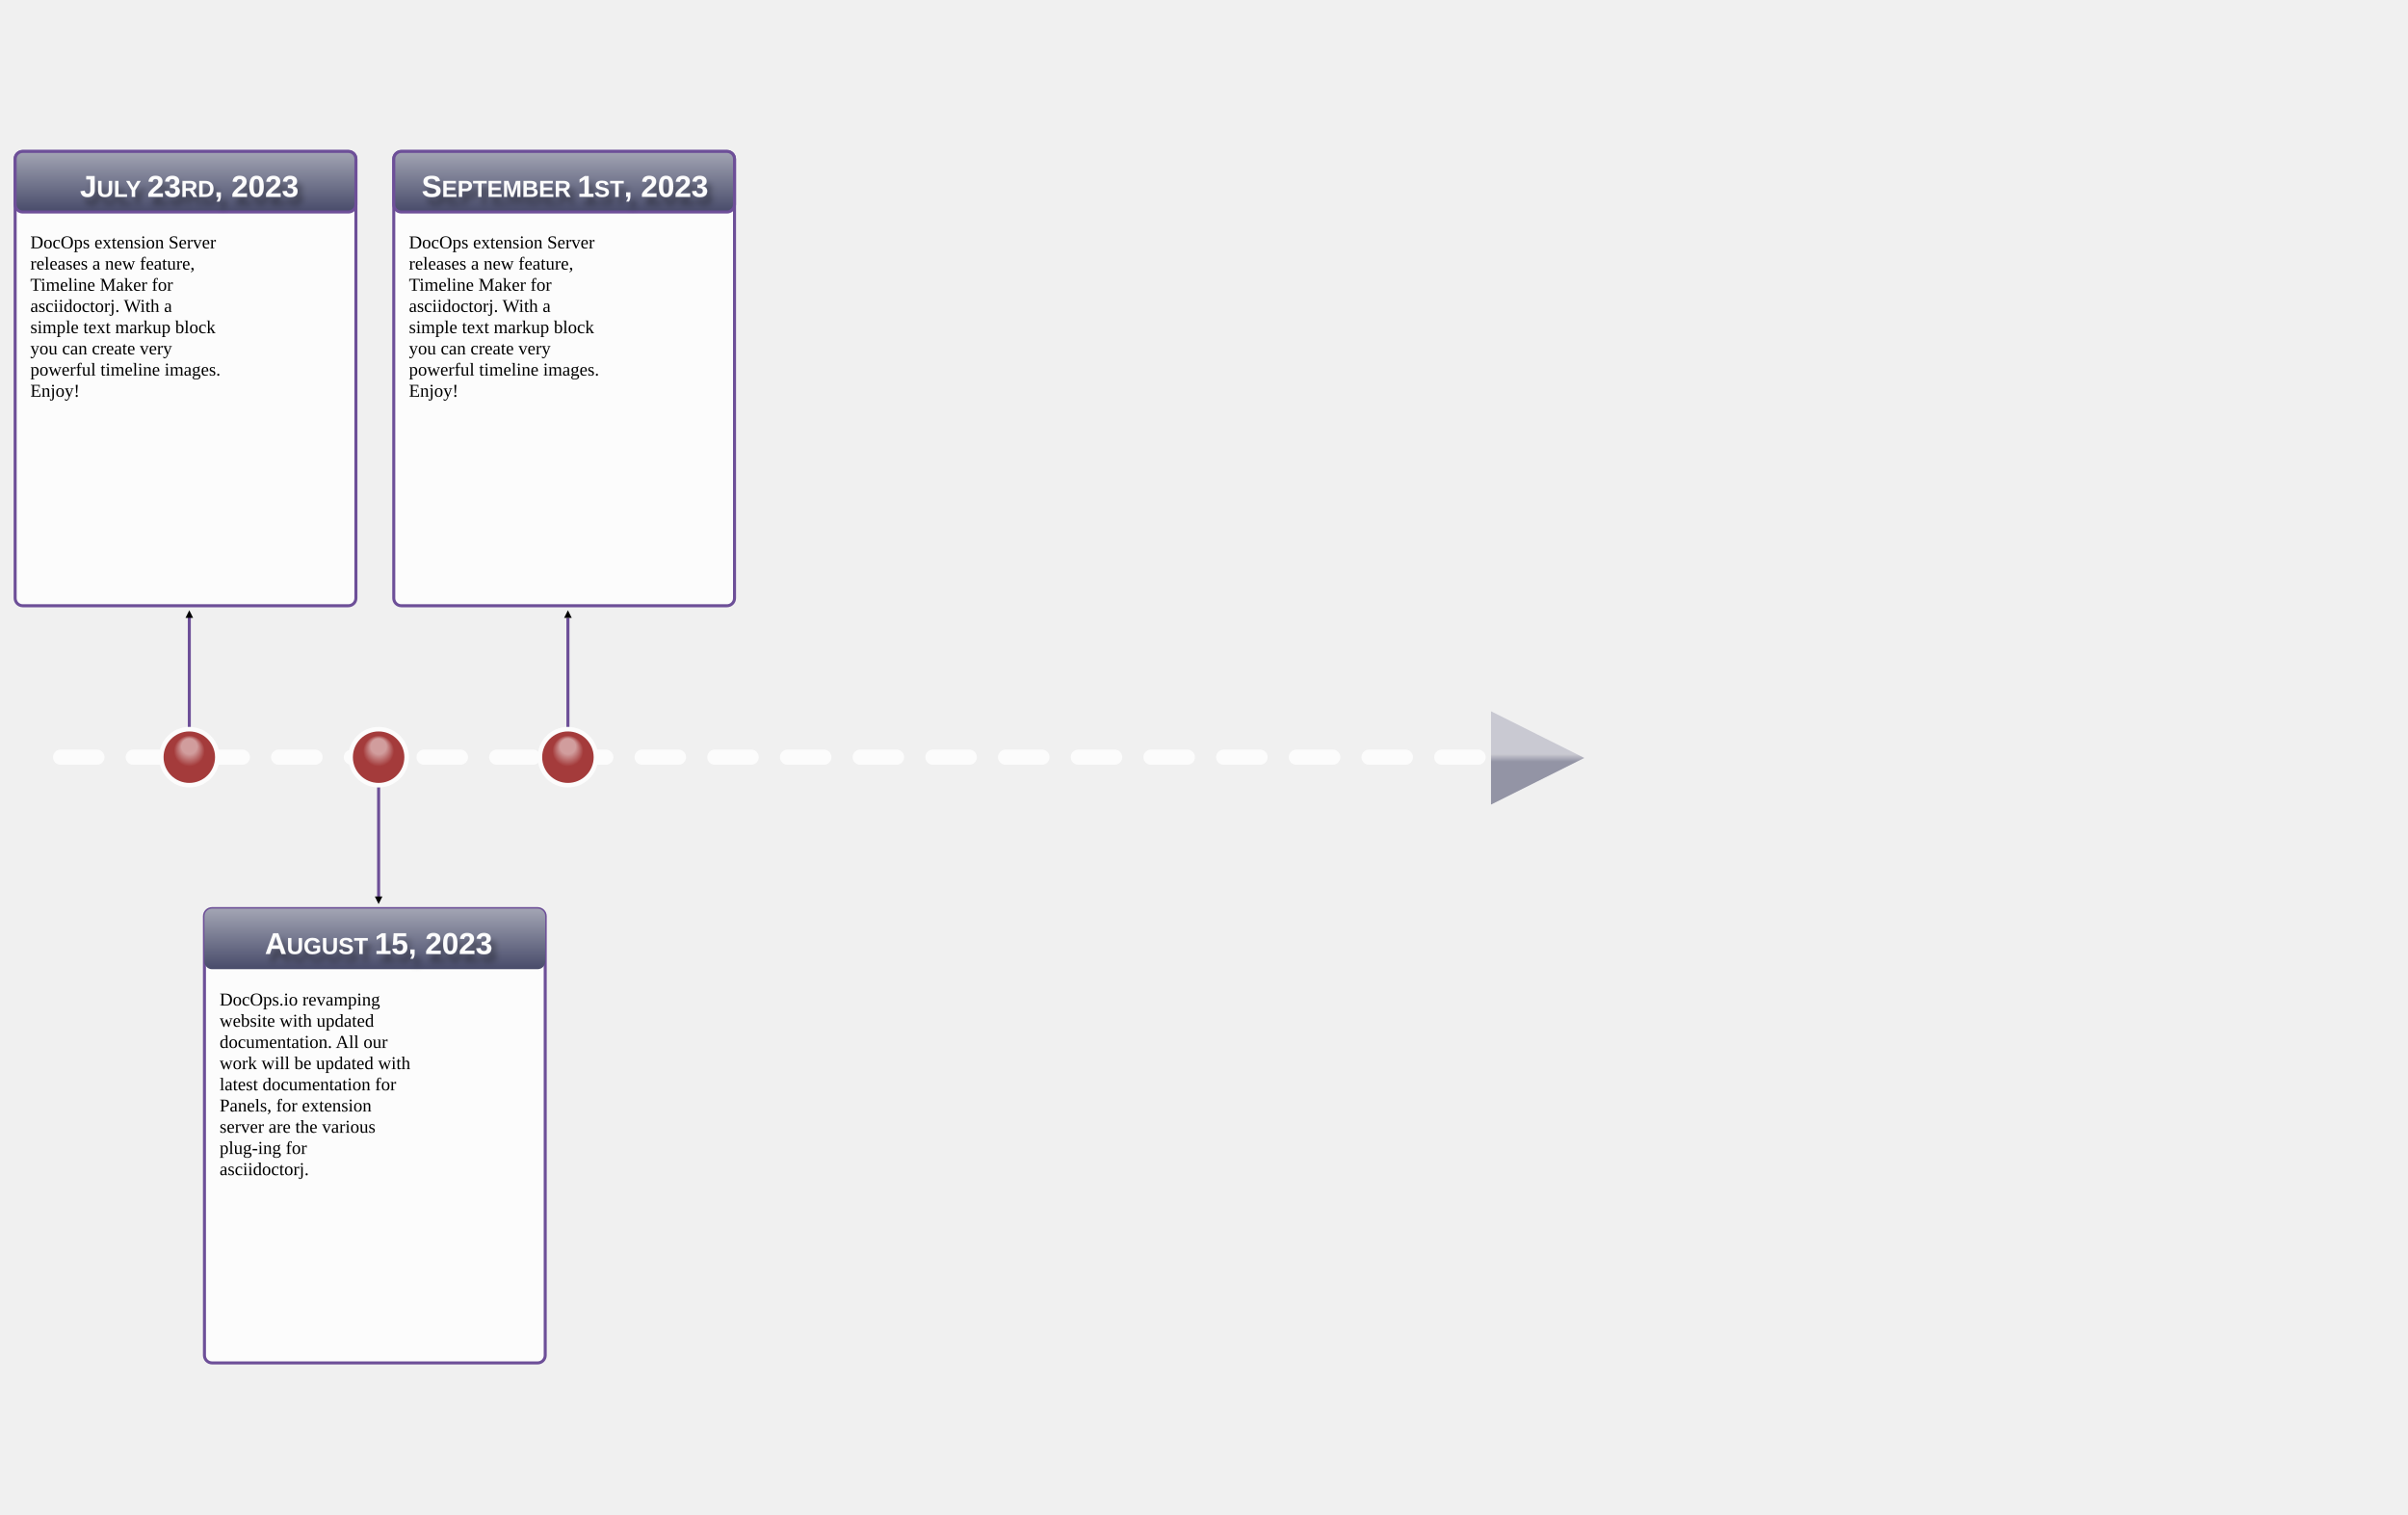
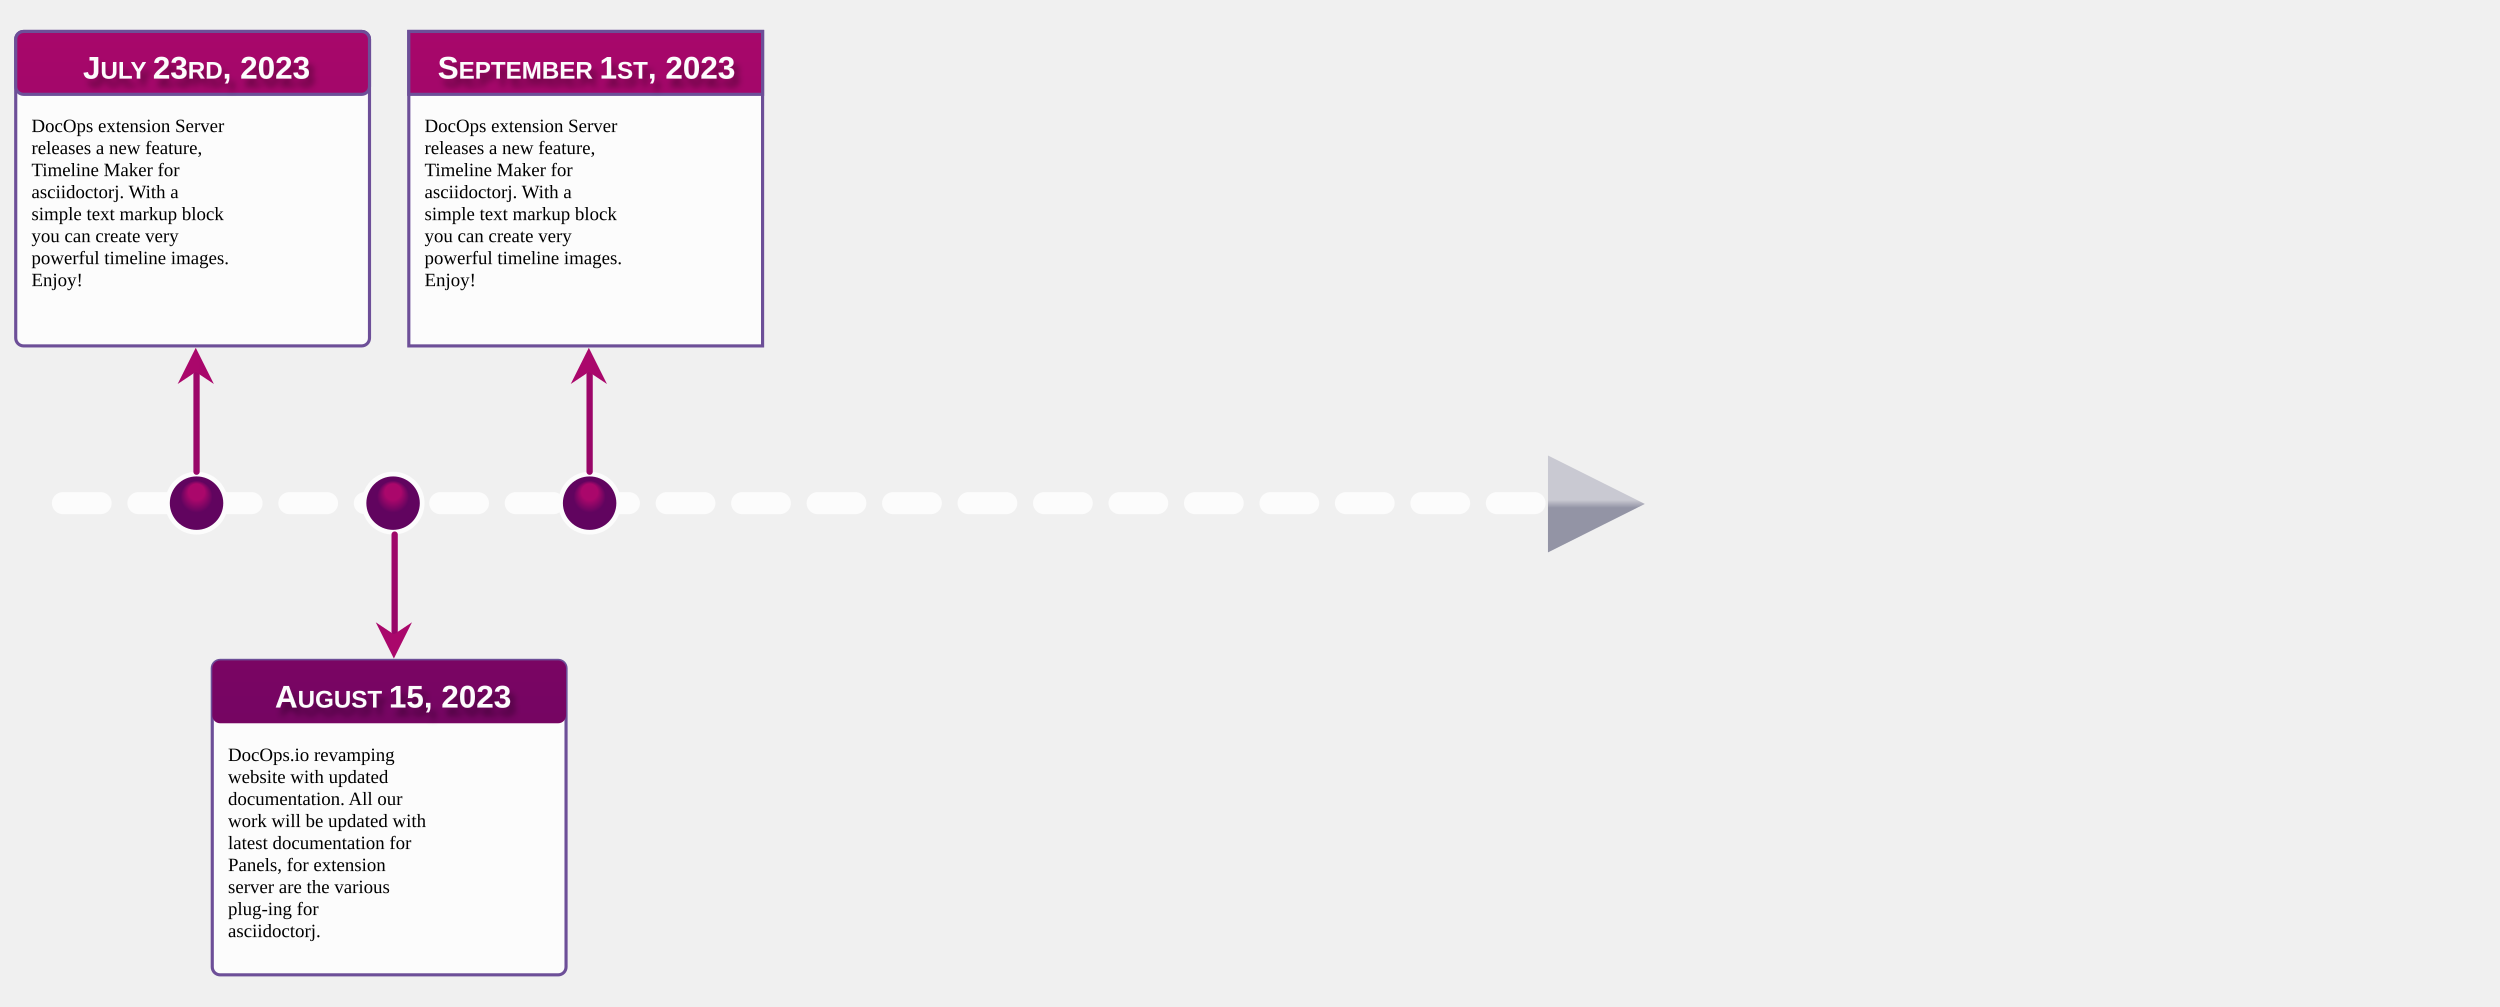
- <svg xmlns="http://www.w3.org/2000/svg" xmlns:xlink="http://www.w3.org/1999/xlink" width="1590.0" height="1000" viewBox="0 0 1590.0 1000.0">
+ <svg xmlns="http://www.w3.org/2000/svg" xmlns:xlink="http://www.w3.org/1999/xlink" width="1590.0" height="640" viewBox="0 0 1590.0 640.0">
  <defs>
    <filter id="buttonBlur">
      <feGaussianBlur in="SourceAlpha" stdDeviation="2" result="blur" />
      <feOffset in="blur" dy="2" result="offsetBlur" />
      <feMerge>
        <feMergeNode in="offsetBlur" />
        <feMergeNode in="SourceGraphic" />
      </feMerge>
    </filter>
    <linearGradient id="overlayGrad" gradientUnits="userSpaceOnUse" x1="95" y1="-20" x2="95" y2="70">
      <stop offset="0" stop-color="#000000" stop-opacity="0.5" />
      <stop offset="1" stop-color="#000000" stop-opacity="0" />
    </linearGradient>
    <filter id="topshineBlur">
      <feGaussianBlur stdDeviation="0.93" />
    </filter>
    <linearGradient id="topshineGrad" gradientUnits="userSpaceOnUse" x1="95" y1="0" x2="95" y2="40">
      <stop offset="0" stop-color="#ffffff" stop-opacity="1" />
      <stop offset="1" stop-color="#ffffff" stop-opacity="0" />
    </linearGradient>
    <filter id="bottomshine">
      <feGaussianBlur stdDeviation="0.95" />
    </filter>
+     <linearGradient id="headerLight25" x2="0%" y2="100%" gradientUnits="userSpaceOnUse">
+       <stop class="stop1" offset="0%" stop-color="#aa076b" />
+       <stop class="stop3" offset="100%" stop-color="#61045f" />
+     </linearGradient>
    <radialGradient id="grad0" cx="50%" cy="50%" r="50%" fx="50%" fy="20%">
      <stop offset="30%" style="stop-color:#a2b0c6; stop-opacity:1" />
      <stop offset="60%" style="stop-color:#45618E; stop-opacity:1" />
    </radialGradient>
    <radialGradient id="grad1" cx="50%" cy="50%" r="50%" fx="50%" fy="20%">
-       <stop offset="30%" style="stop-color:#d19d9d; stop-opacity:1" />
-       <stop offset="60%" style="stop-color:#A43B3B; stop-opacity:1" />
+       <stop offset="30%" style="stop-color:#aa076b; stop-opacity:1" />
+       <stop offset="60%" style="stop-color:#61045f; stop-opacity:1" />
    </radialGradient>
    <linearGradient id="arrowColor" x2="0%" y2="100%">
      <stop class="stop1" offset="0%" stop-color="#c9c9d2" />
      <stop class="stop2" offset="50%" stop-color="#aeaebb" />
      <stop class="stop3" offset="100%" stop-color="#9394a5" />
    </linearGradient>
    <linearGradient id="topBar" x2="0%" y2="100%">
      <stop class="stop1" offset="0%" stop-color="#a3a5b4" />
      <stop class="stop2" offset="50%" stop-color="#75788f" />
      <stop class="stop3" offset="100%" stop-color="#484b6a" />
    </linearGradient>
    <style>
            .glass:after, .glass:before {
                content: "";
                display: block;
                position: absolute
            }

            .glass {
                overflow: hidden;
                color: #fff;
                text-shadow: 0 1px 2px rgba(0, 0, 0, .7);
                background-image: radial-gradient(circle at center, rgba(0, 167, 225, .25), rgba(0, 110, 149, .5));
                box-shadow: 0 5px 10px rgba(0, 0, 0, .75), inset 0 0 0 2px rgba(0, 0, 0, .3), inset 0 -6px 6px -3px rgba(0, 129, 174, .2);
                position: relative
            }

            .glass:after {
                background: rgba(0, 167, 225, .2);
                z-index: 0;
                height: 100%;
                width: 100%;
                top: 0;
                left: 0;
                backdrop-filter: blur(3px) saturate(400%);
                -webkit-backdrop-filter: blur(3px) saturate(400%)
            }

            .glass:before {
                width: calc(100% - 4px);
                height: 35px;
                background-image: linear-gradient(rgba(255, 255, 255, .7), rgba(255, 255, 255, 0));
                top: 2px;
                left: 2px;
                border-radius: 30px 30px 200px 200px;
                opacity: .7
            }

            .glass:hover {
                text-shadow: 0 1px 2px rgba(0, 0, 0, .9)
            }

            .glass:hover:before {
                opacity: 1
            }

            .glass:active {
                text-shadow: 0 0 2px rgba(0, 0, 0, .9);
                box-shadow: 0 3px 8px rgba(0, 0, 0, .75), inset 0 0 0 2px rgba(0, 0, 0, .3), inset 0 -6px 6px -3px rgba(0, 129, 174, .2)
            }

            .glass:active:before {
                height: 25px
            }

            .raise {
                pointer-events: bounding-box;
                opacity: 1;
                filter: drop-shadow(3px 5px 2px rgb(0 0 0 / 0.4));
            }

            .raiseText {
                pointer-events: bounding-box;
                opacity: 1;
                filter: drop-shadow(3px 5px 2px rgb(0 0 0 / 0.4));
            }
        </style>
+     <path id="vconnector" d="M135,100 v62" stroke-width="4" stroke-linecap="round" stroke-linejoin="round" />
+     <polygon id="ppoint" points="0,5 1.667,2.5 0,0 5,2.5" stroke-width="7" />
  </defs>
  <g transform="scale(1)">
-     <g transform="translate(30,500)">
+     <g transform="translate(30,320)">
      <path d="M0,0 h960" stroke="#aaaaaa" stroke-width="28" fill="url(#arrowColor)" class="raise" stroke-linecap="round" stroke-linejoin="round" />
-       <line x1="10" y1="0" x2="950" y2="0" stroke="#fcfcfc" stroke-width="10" fill="#ffffff" stroke-dasharray="24 24 24" stroke-linecap="round" stroke-linejoin="round" />
+       <line x1="10" y1="0" x2="950" y2="0" stroke="#fcfcfc" stroke-width="14" fill="#ffffff" stroke-dasharray="24 24 24" stroke-linecap="round" stroke-linejoin="round" />
      <g transform="translate(972,-2)">
        <polygon points="0,5 0,0 5,2.5" stroke="url(#arrowColor)" stroke-width="35" fill="url(#arrowColor)" />
      </g>
    </g>
    <g transform="translate(0,0)">
-       <g transform="translate(125,500)">
+       <g transform="translate(125,320)">
        <circle cx="0" cy="0" r="20" fill="#fcfcfc" />
        <circle cx="0" cy="0" r="17" fill="url(#grad1)" />
-         <line x1="0" x2="0" y1="-20" y2="-95" stroke="#6D4F98" stroke-width="2" />
-         <g transform="translate(-2.5,-92),rotate(-90)">
-           <polygon points="0,5 0,0 5,2.5" fill="#000000" />
-         </g>
-       </g>
-       <rect x="10" y="100" width="225" height="300" fill="#fcfcfc" stroke="#6D4F98" stroke-width="2" rx="5" />
-       <rect x="10" y="100" width="225" height="40" fill="url(#topBar)" stroke="#6D4F98" stroke-width="2" rx="5" />
-       <text x="125" y="130" fill="#000000" text-anchor="middle" style="font-family: Arial, Helvetica, sans-serif;  text-anchor:middle; font-size: 20px; fill: #fcfcfc; letter-spacing: normal;font-weight: bold;font-variant: small-caps;" class="glass raiseText">
+         <g transform="translate(-135,-182)">
+           <use xlink:href="#vconnector" stroke="url(#headerLight25)" />
+         </g>
+         <g transform="translate(-3,-86),rotate(-90)">
+           <use xlink:href="#ppoint" stroke-width="7" stroke="url(#headerLight25)" />
+         </g>
+       </g>
+       <rect x="10" y="20" width="225" height="200" fill="#fcfcfc" stroke="#6D4F98" stroke-width="2" rx="5" />
+       <rect x="10" y="20" width="225" height="40" fill="url(#headerLight25)" stroke="#6D4F98" stroke-width="2" rx="5" />
+       <text x="125" y="50" fill="#000000" text-anchor="middle" style="font-family: Arial, Helvetica, sans-serif;  text-anchor:middle; font-size: 20px; fill: #fcfcfc; letter-spacing: normal;font-weight: bold;font-variant: small-caps;" class="glass raiseText">
                July 23rd, 2023
            </text>
-       <text x="120" y="150">
+       <text x="120" y="70">
        <tspan x="20" dy="14" fill="#000000">DocOps extension Server</tspan>
        <tspan x="20" dy="14" fill="#000000">releases a new feature,</tspan>
        <tspan x="20" dy="14" fill="#000000">Timeline Maker for</tspan>
        <tspan x="20" dy="14" fill="#000000">
          <a xlink:href="https://github.com/asciidoctor/asciidoctorj" target="_blank" class="rmLink">asciidoctorj</a>. With a
                </tspan>
        <tspan x="20" dy="14" fill="#000000">simple text markup block</tspan>
        <tspan x="20" dy="14" fill="#000000">you can create very</tspan>
        <tspan x="20" dy="14" fill="#000000">powerful timeline images.</tspan>
        <tspan x="20" dy="14" fill="#000000">Enjoy!</tspan>
      </text>
      <rect id="button" x="-71" y="21" width="40" height="20" ry="5" rx="5" fill="#6D4F98" />
      <rect id="buttongrad" x="-71" y="21" width="40" height="20" ry="5" rx="5" fill="url(#overlayGrad)" />
      <text id="label" x="-51.5" y="35" text-anchor="middle" font-size="14px" fill="#fcfcfc">1</text>
      <rect id="buttontop" x="-69" y="22" width="36" height="5" ry="5" rx="5" fill="url(#topshineGrad)" filter="url(#topshineBlur)" />
      <rect id="buttonbottom" x="-69" y="35" width="36" height="3" fill="#ffffff" ry="5" rx="5" fill-opacity="0.3" filter="url(#bottomshine)" />
    </g>
    <g transform="translate(125,0)">
-       <g transform="translate(125,500)">
+       <g transform="translate(125,320)">
        <circle cx="0" cy="0" r="20" fill="#fcfcfc" />
        <circle cx="0" cy="0" r="17" fill="url(#grad1)" />
-         <line x1="0" x2="0" y1="20" y2="95" stroke="#6D4F98" stroke-width="2" />
-         <g transform="translate(2.5,92),rotate(90)">
-           <polygon points="0,5 0,0 5,2.5" fill="#000000" />
-         </g>
-       </g>
-       <rect x="10" y="600" width="225" height="300" fill="#fcfcfc" stroke="#6D4F98" stroke-width="2" rx="5" />
-       <rect x="10" y="600" width="225" height="40" fill="url(#topBar)" stroke-width="2" rx="5" />
-       <text x="125" y="630" fill="#000000" text-anchor="middle" style="font-family: Arial, Helvetica, sans-serif;  text-anchor:middle; font-size: 20px; fill: #fcfcfc; letter-spacing: normal;font-weight: bold;font-variant: small-caps;" class="glass raiseText">
+         <g transform="translate(-134,-80)">
+           <use xlink:href="#vconnector" stroke="url(#headerLight25)" />
+         </g>
+         <g transform="translate(3,86),rotate(90)">
+           <use xlink:href="#ppoint" stroke-width="7" stroke="url(#headerLight25)" />
+         </g>
+       </g>
+       <rect x="10" y="420" width="225" height="200" fill="#fcfcfc" stroke="#6D4F98" stroke-width="2" rx="5" />
+       <rect x="10" y="420" width="225" height="40" fill="url(#headerLight25)" stroke-width="2" rx="5" />
+       <text x="125" y="450" fill="#000000" text-anchor="middle" style="font-family: Arial, Helvetica, sans-serif;  text-anchor:middle; font-size: 20px; fill: #fcfcfc; letter-spacing: normal;font-weight: bold;font-variant: small-caps;" class="glass raiseText">
                August 15, 2023
            </text>
-       <text x="135" y="650" class="even">
+       <text x="135" y="470" class="even">
        <tspan x="20" dy="14" fill="#000000">DocOps.io revamping</tspan>
        <tspan x="20" dy="14" fill="#000000">website with updated</tspan>
        <tspan x="20" dy="14" fill="#000000">documentation. All our</tspan>
        <tspan x="20" dy="14" fill="#000000">work will be updated with</tspan>
        <tspan x="20" dy="14" fill="#000000">latest documentation for</tspan>
        <tspan x="20" dy="14" fill="#000000">Panels, for extension</tspan>
        <tspan x="20" dy="14" fill="#000000">server are the various</tspan>
        <tspan x="20" dy="14" fill="#000000">plug-ing for</tspan>
        <tspan x="20" dy="14" fill="#000000">asciidoctorj.</tspan>
      </text>
    </g>
    <g transform="translate(250,0)">
-       <g transform="translate(125,500)">
+       <g transform="translate(125,320)">
        <circle cx="0" cy="0" r="20" fill="#fcfcfc" />
        <circle cx="0" cy="0" r="17" fill="url(#grad1)" />
-         <line x1="0" x2="0" y1="-20" y2="-92" stroke="#6D4F98" stroke-width="2" />
-         <g transform="translate(-2.5,-92),rotate(-90)">
-           <polygon points="0,5 0,0 5,2.5" fill="#000000" />
-         </g>
-       </g>
-       <rect x="10" y="100" width="225" height="300" fill="#fcfcfc" stroke="#6D4F98" stroke-width="2" rx="5" />
-       <rect x="10" y="100" width="225" height="40" fill="url(#topBar)" stroke="#6D4F98" stroke-width="2" rx="5" />
-       <text x="123" y="130" fill="#000000" text-anchor="middle" style="font-family: Arial, Helvetica, sans-serif;  text-anchor:middle; font-size: 20px; fill: #fcfcfc; letter-spacing: normal;font-weight: bold;font-variant: small-caps;" class="glass raiseText">
+         <g transform="translate(-135,-182)">
+           <use xlink:href="#vconnector" stroke="url(#headerLight25)" />
+         </g>
+         <g transform="translate(-3,-86),rotate(-90)">
+           <use xlink:href="#ppoint" stroke-width="7" stroke="url(#headerLight25)" />
+         </g>
+       </g>
+       <rect x="10" y="20" width="225" height="200" fill="#fcfcfc" stroke="#6D4F98" stroke-width="2" />
+       <rect x="10" y="20" width="225" height="40" fill="url(#headerLight25)" stroke="#6D4F98" stroke-width="2" />
+       <text x="123" y="50" fill="#000000" text-anchor="middle" style="font-family: Arial, Helvetica, sans-serif;  text-anchor:middle; font-size: 20px; fill: #fcfcfc; letter-spacing: normal;font-weight: bold;font-variant: small-caps;" class="glass raiseText">
                September 1st, 2023
            </text>
-       <text x="120" y="150">
+       <text x="120" y="70">
        <tspan x="20" dy="14" fill="#000000">DocOps extension Server</tspan>
        <tspan x="20" dy="14" fill="#000000">releases a new feature,</tspan>
        <tspan x="20" dy="14" fill="#000000">Timeline Maker for</tspan>
        <tspan x="20" dy="14" fill="#000000">
          <a xlink:href="https://github.com/asciidoctor/asciidoctorj" target="_blank" class="rmLink">asciidoctorj</a>. With a
                </tspan>
        <tspan x="20" dy="14" fill="#000000">simple text markup block</tspan>
        <tspan x="20" dy="14" fill="#000000">you can create very</tspan>
        <tspan x="20" dy="14" fill="#000000">powerful timeline images.</tspan>
        <tspan x="20" dy="14" fill="#000000">Enjoy!</tspan>
      </text>
    </g>
  </g>
</svg>
